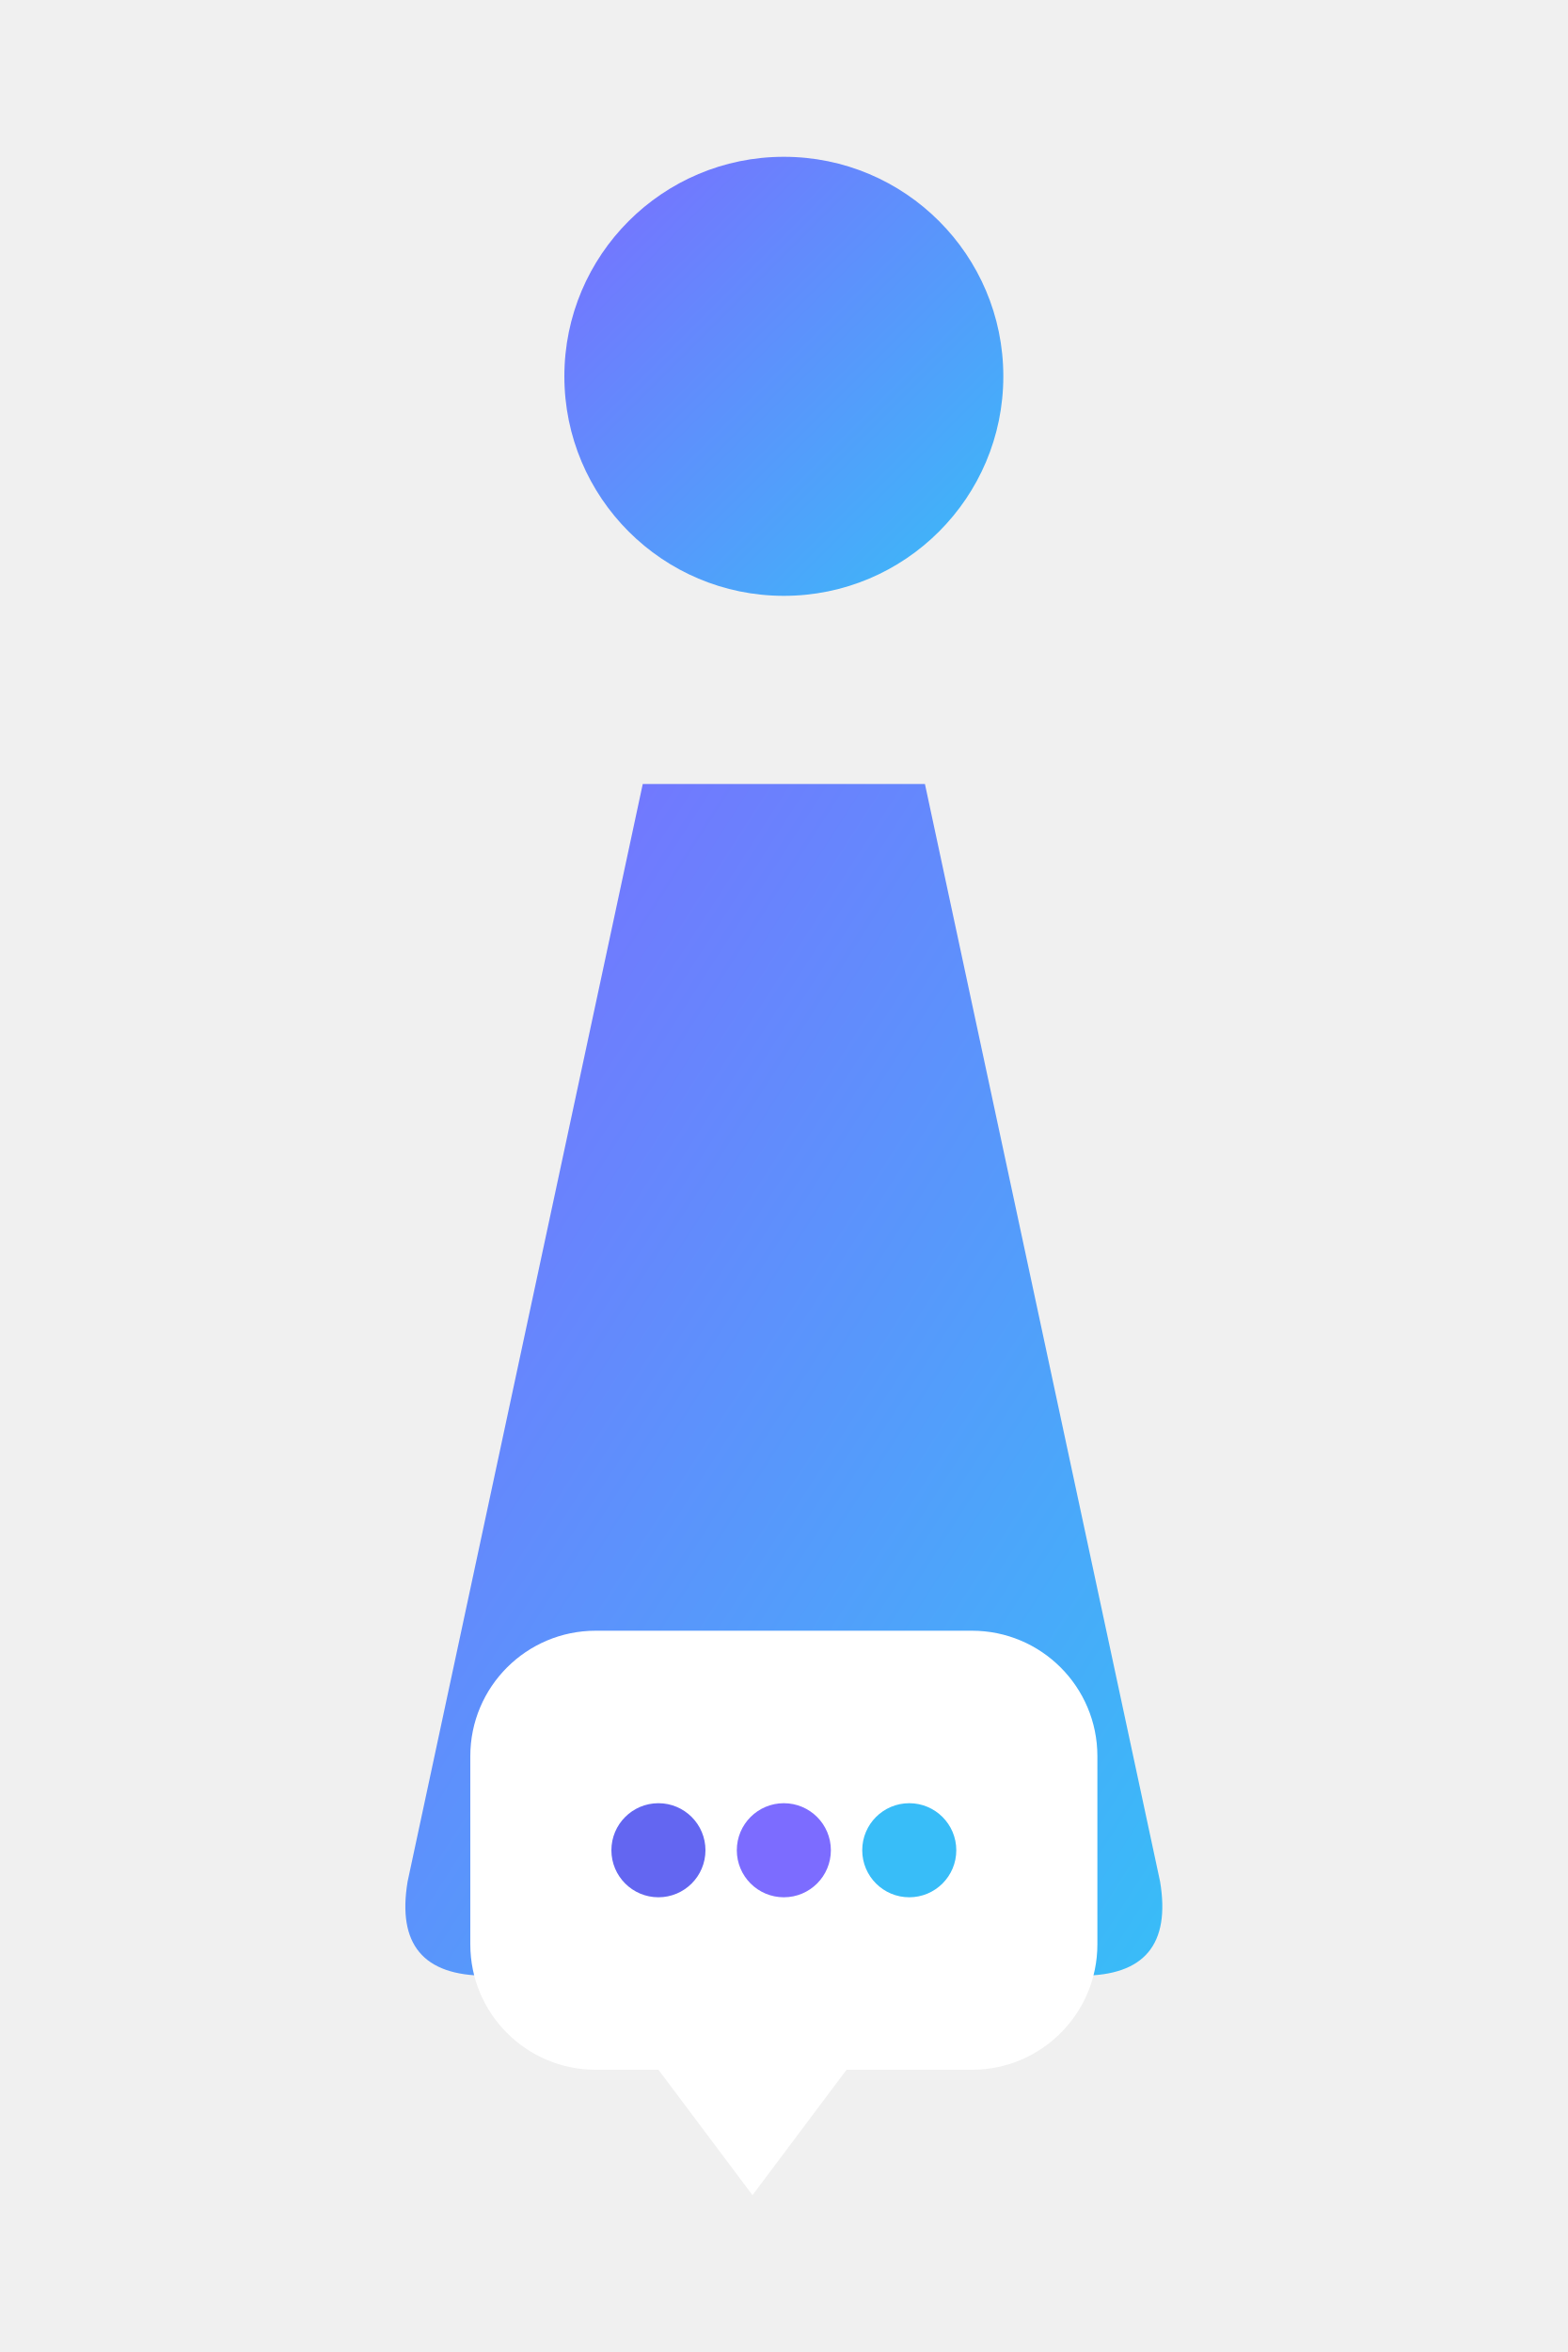
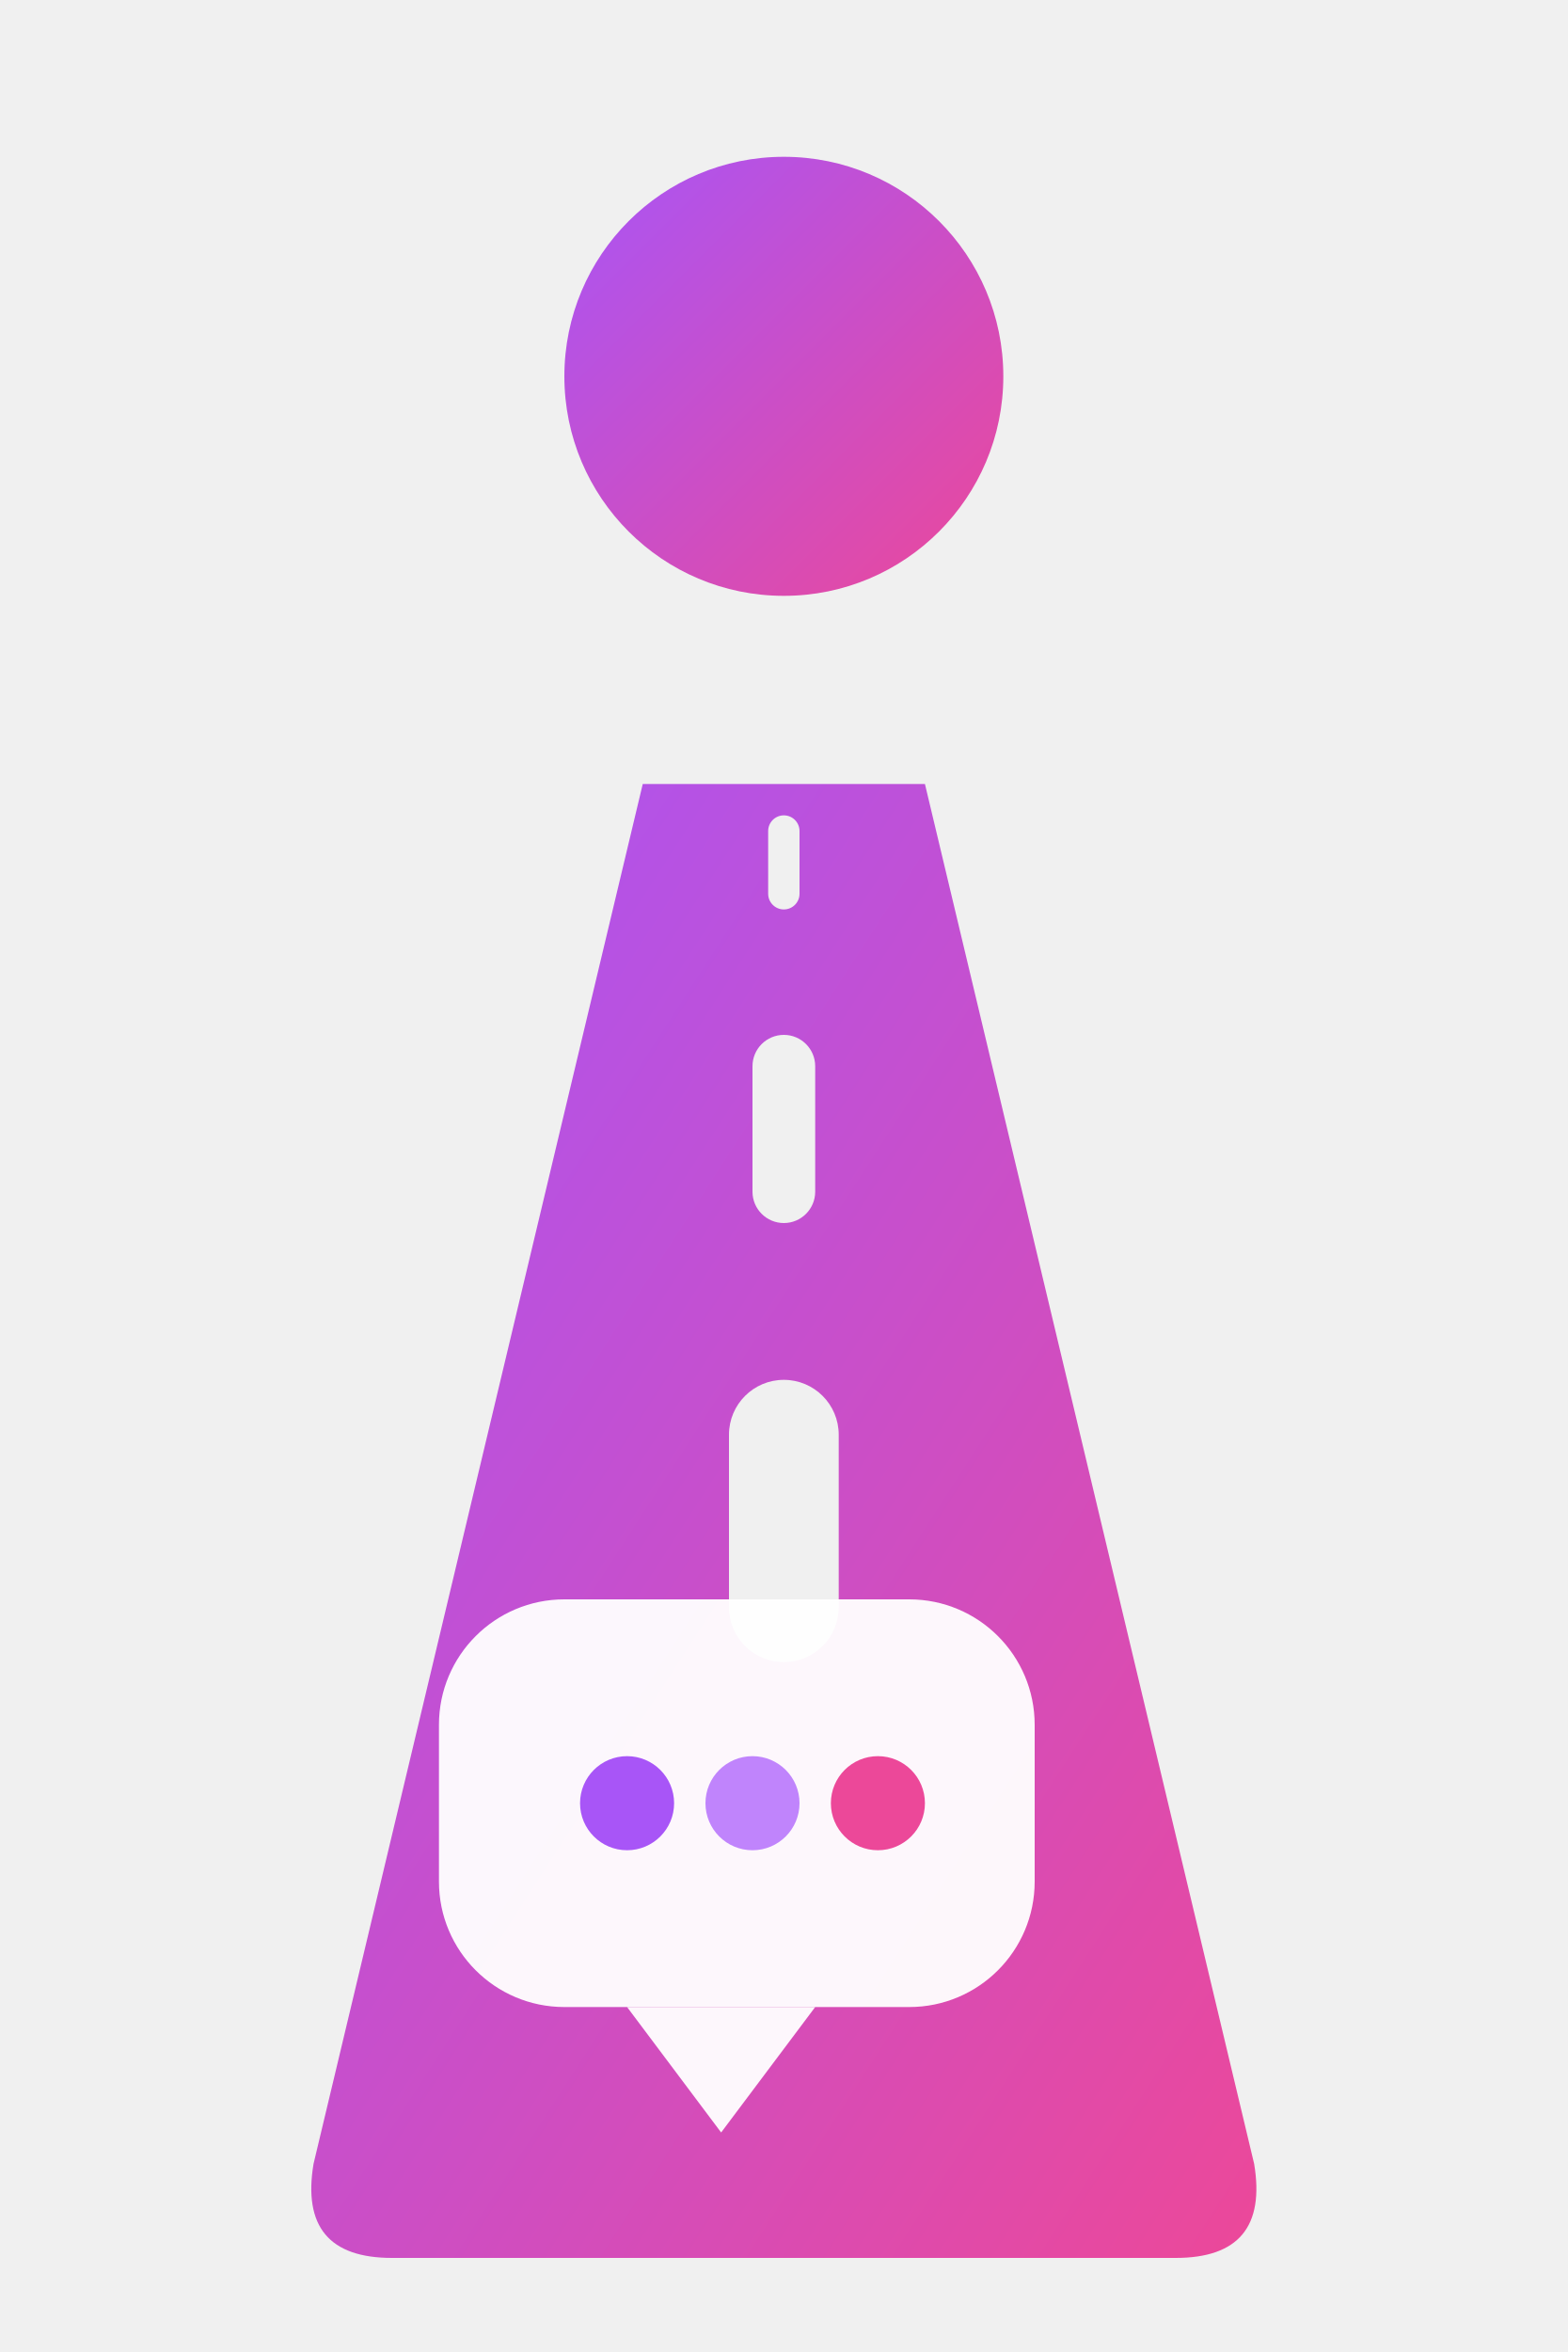
- <svg xmlns="http://www.w3.org/2000/svg" viewBox="0 0 100 150" role="img" aria-label="IChat">
+ <svg xmlns="http://www.w3.org/2000/svg" viewBox="0 0 100 150">
  <defs>
-     <linearGradient id="ag" x1="0" y1="0" x2="1" y2="1">
-       <stop offset="0" stop-color="#7c6cff" />
-       <stop offset="1" stop-color="#38bdf8" />
+     <linearGradient id="pg" x1="0" y1="0" x2="1" y2="1">
+       <stop offset="0" stop-color="#a855f7" />
+       <stop offset="1" stop-color="#ec4899" />
    </linearGradient>
-     <linearGradient id="bg" x1="0" y1="0" x2="1" y2="1">
-       <stop offset="0" stop-color="#a78bfa" />
-       <stop offset="1" stop-color="#6366f1" />
-     </linearGradient>
+     <mask id="pm" maskUnits="userSpaceOnUse" x="0" y="0" width="100" height="150">
+       <rect width="100" height="150" fill="#fff" />
+       <rect x="49" y="52" width="2" height="6" rx="1" fill="#000" />
+       <rect x="48" y="66" width="4" height="12" rx="2" fill="#000" />
+       <rect x="46.5" y="88" width="7" height="18" rx="3.5" fill="#000" />
+     </mask>
  </defs>
-   <g fill="url(#ag)">
+   <g mask="url(#pm)" fill="url(#pg)">
    <circle cx="50" cy="24" r="14">
      <animate attributeName="r" values="14;15.2;14" dur="2.6s" repeatCount="indefinite" />
    </circle>
-     <path d="M41 50H59L74 120Q75 126 69 126H31Q25 126 26 120Z" />
+     <path d="M41 50H59L80 138Q81 144 75 144H25Q19 144 20 138Z" />
  </g>
  <g>
-     <animateTransform attributeName="transform" type="translate" values="0 0;0 -2;0 0" dur="2s" repeatCount="indefinite" />
-     <rect x="30" y="104" width="40" height="28" rx="8" fill="#ffffff" />
-     <polygon points="42,132 48,140 54,132" fill="#ffffff" />
-     <circle cx="42" cy="118" r="3" fill="#6366f1">
-       <animate attributeName="opacity" values="0.3;1;0.3" dur="1.2s" begin="0s" repeatCount="indefinite" />
-       <animate attributeName="r" values="2.5;3.5;2.5" dur="1.2s" begin="0s" repeatCount="indefinite" />
+     <animateTransform attributeName="transform" type="translate" values="0,0;0,-2;0,0" dur="3s" repeatCount="indefinite" />
+     <rect x="28" y="102" width="38" height="26" rx="8" fill="#ffffff" opacity=".95" />
+     <polygon points="40,128 46,136 52,128" fill="#ffffff" opacity=".95" />
+     <circle cx="40" cy="115" r="3" fill="#a855f7">
+       <animate attributeName="opacity" values="1;.3;1" dur="1.4s" begin="0s" repeatCount="indefinite" />
+       <animate attributeName="r" values="3;3.5;3" dur="1.4s" begin="0s" repeatCount="indefinite" />
    </circle>
-     <circle cx="50" cy="118" r="3" fill="#7c6cff">
-       <animate attributeName="opacity" values="0.3;1;0.3" dur="1.2s" begin="0.2s" repeatCount="indefinite" />
-       <animate attributeName="r" values="2.5;3.5;2.5" dur="1.2s" begin="0.2s" repeatCount="indefinite" />
+     <circle cx="48" cy="115" r="3" fill="#c084fc">
+       <animate attributeName="opacity" values="1;.3;1" dur="1.4s" begin=".2s" repeatCount="indefinite" />
+       <animate attributeName="r" values="3;3.5;3" dur="1.4s" begin=".2s" repeatCount="indefinite" />
    </circle>
-     <circle cx="58" cy="118" r="3" fill="#38bdf8">
-       <animate attributeName="opacity" values="0.3;1;0.3" dur="1.2s" begin="0.4s" repeatCount="indefinite" />
-       <animate attributeName="r" values="2.5;3.5;2.5" dur="1.2s" begin="0.4s" repeatCount="indefinite" />
+     <circle cx="56" cy="115" r="3" fill="#ec4899">
+       <animate attributeName="opacity" values="1;.3;1" dur="1.4s" begin=".4s" repeatCount="indefinite" />
+       <animate attributeName="r" values="3;3.5;3" dur="1.4s" begin=".4s" repeatCount="indefinite" />
    </circle>
  </g>
</svg>
